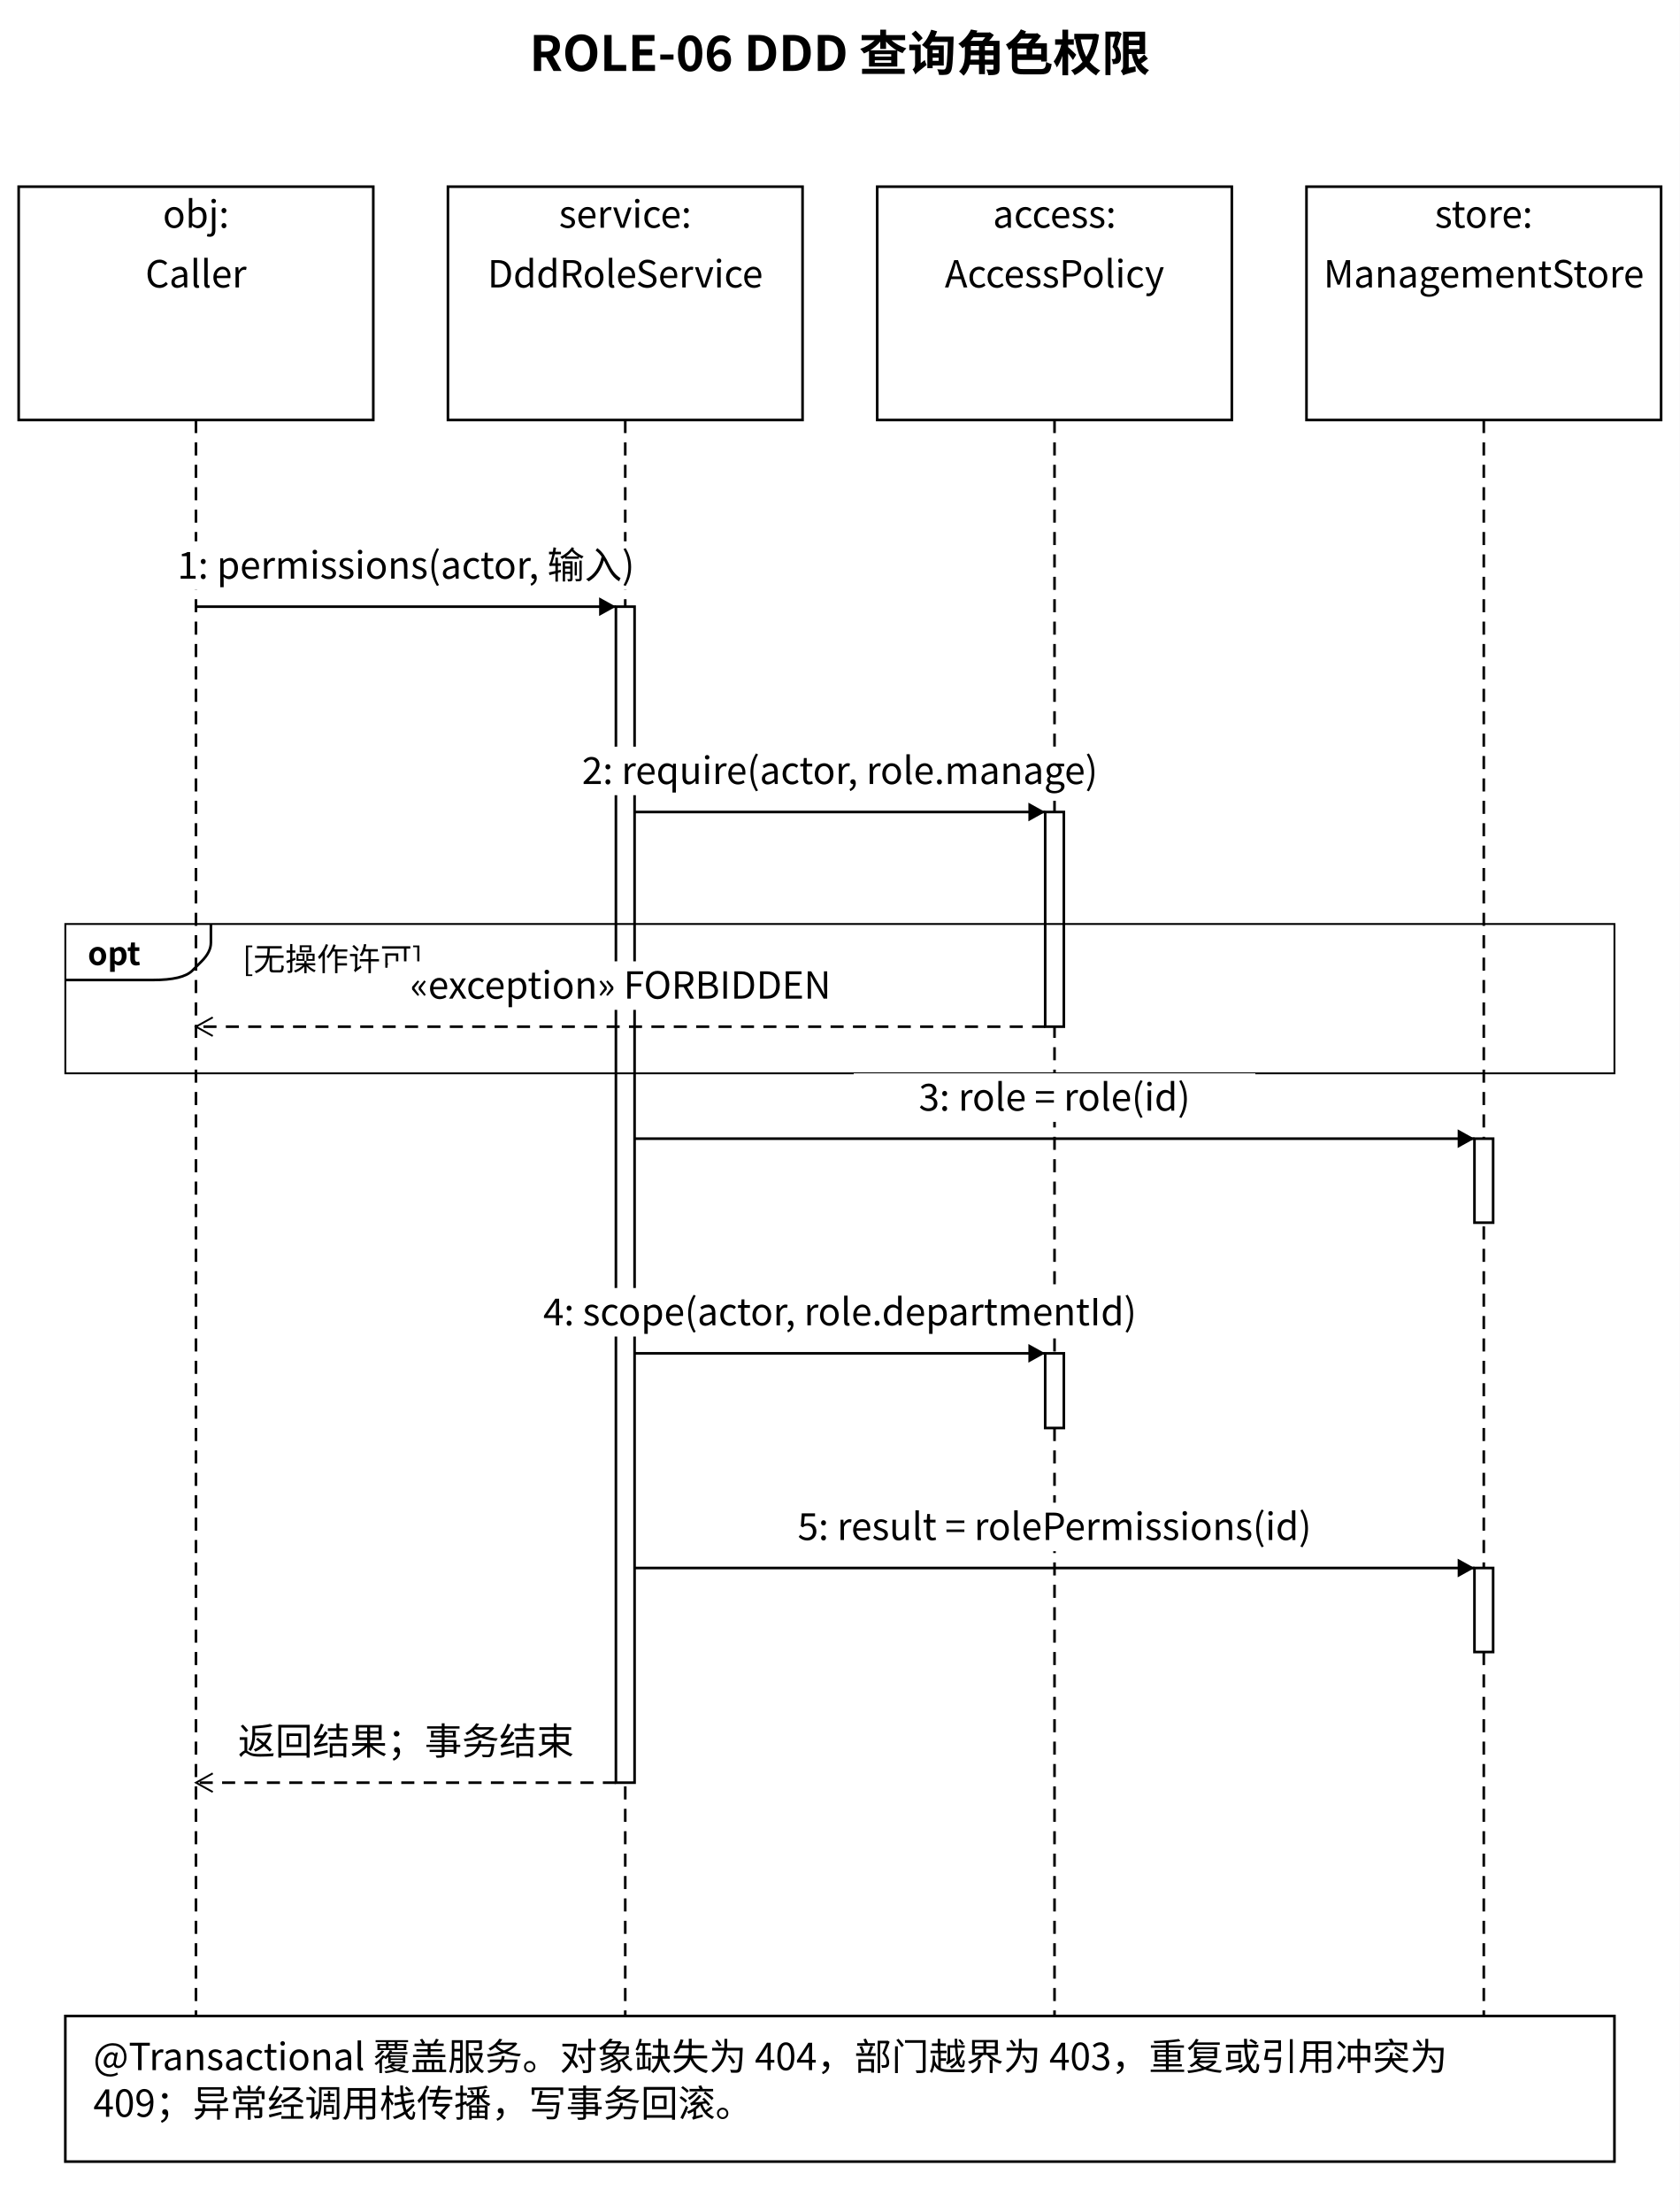
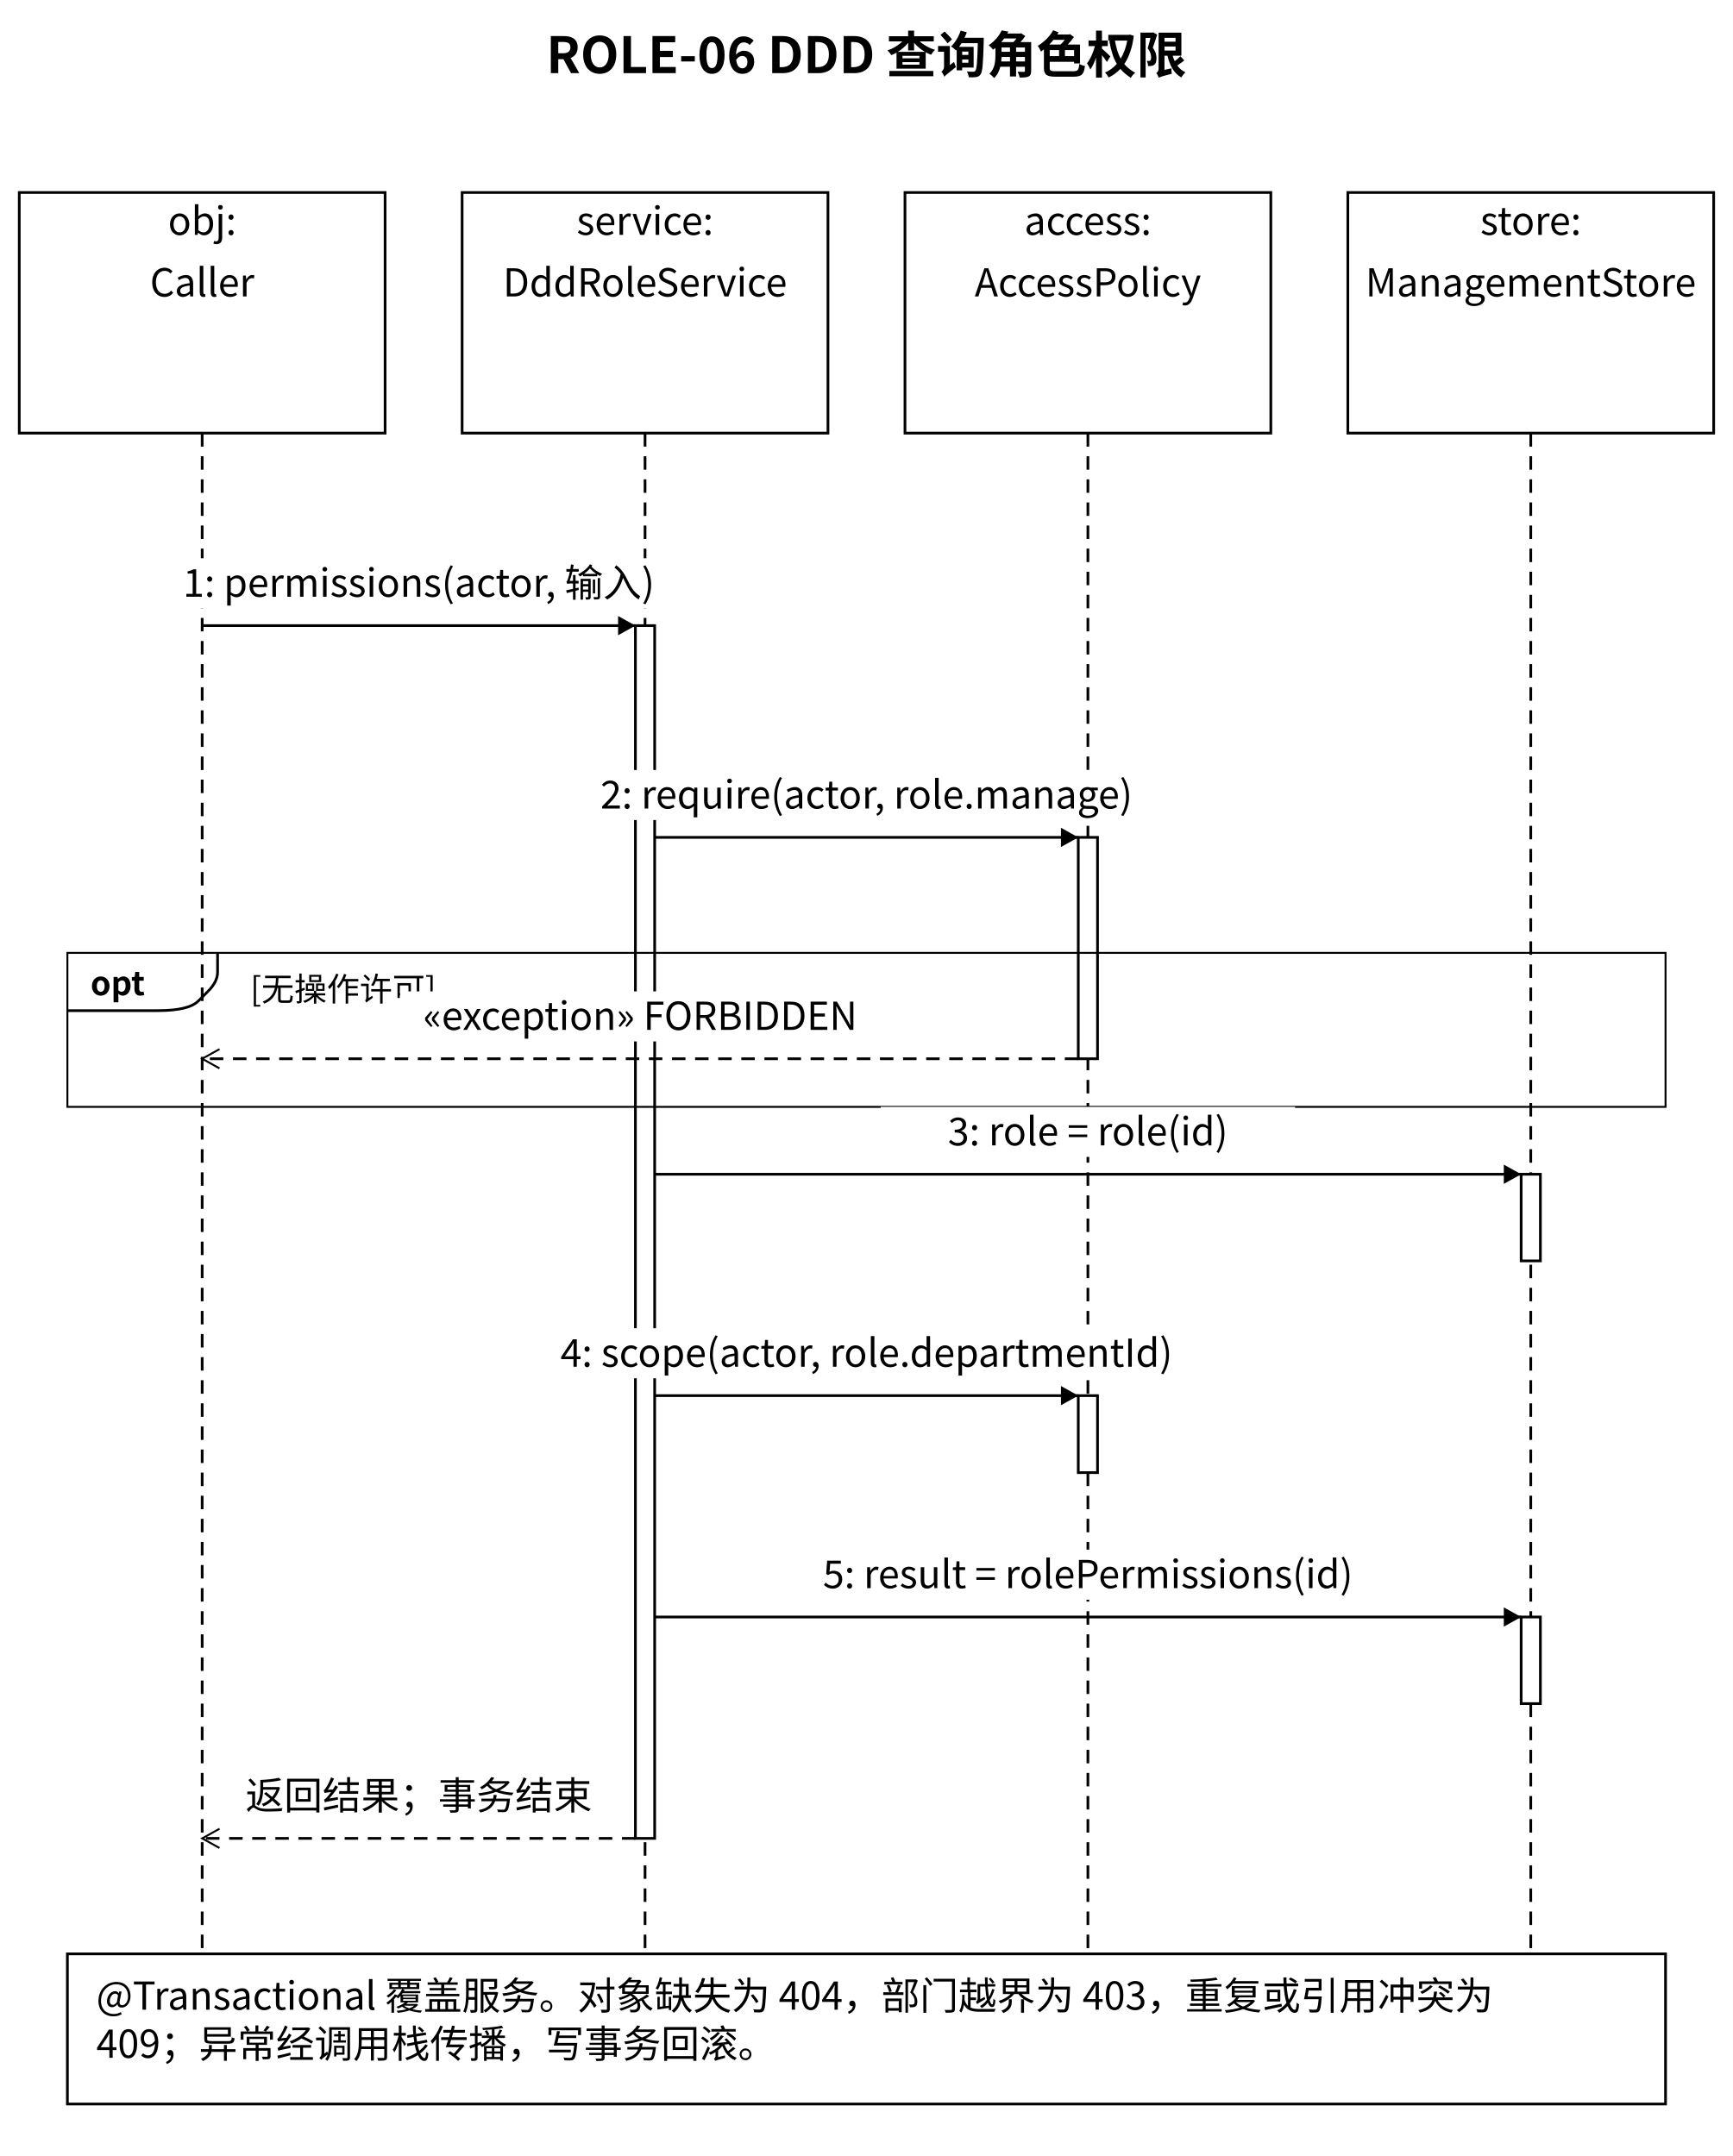
- <svg xmlns="http://www.w3.org/2000/svg" width="900" height="1185" viewBox="0 0 900 1185">
+ <svg xmlns="http://www.w3.org/2000/svg" width="900" height="1120" viewBox="0 0 900 1120">
  <style>text{font-family:'PingFang SC','Microsoft YaHei','Noto Sans CJK SC',system-ui,sans-serif;fill:black}</style>
  <defs>
    <marker id="open" markerWidth="12" markerHeight="12" refX="10" refY="6" orient="auto" markerUnits="userSpaceOnUse">
      <path d="M1,1 L10,6 L1,11" fill="none" stroke="black" />
    </marker>
    <marker id="filled" markerWidth="12" markerHeight="12" refX="10" refY="6" orient="auto" markerUnits="userSpaceOnUse">
      <path d="M1,1 L10,6 L1,11 Z" fill="black" />
    </marker>
    <marker id="triangle" markerWidth="16" markerHeight="16" refX="14" refY="8" orient="auto" markerUnits="userSpaceOnUse">
      <path d="M1,1 L14,8 L1,15 Z" fill="white" stroke="black" />
    </marker>
  </defs>
  <rect width="100%" height="100%" fill="white" />
  <text x="450.0" y="38" font-size="26" text-anchor="middle" font-weight="600">ROLE-06 DDD 查询角色权限</text>
  <rect x="10" y="100" width="190" height="125" rx="0" fill="white" stroke="black" stroke-width="1.4" />
  <text x="105" y="122" font-size="20" text-anchor="middle" font-weight="400">obj:</text>
  <text x="105" y="154" font-size="20" text-anchor="middle" font-weight="400">Caller</text>
-   <path d="M 105,225 L 105,1150" fill="none" stroke="black" stroke-width="1.4" stroke-dasharray="7 5" />
+   <path d="M 105,225 L 105,1085" fill="none" stroke="black" stroke-width="1.4" stroke-dasharray="7 5" />
  <rect x="240" y="100" width="190" height="125" rx="0" fill="white" stroke="black" stroke-width="1.4" />
  <text x="335" y="122" font-size="20" text-anchor="middle" font-weight="400">service:</text>
  <text x="335" y="154" font-size="20" text-anchor="middle" font-weight="400">DddRoleService</text>
-   <path d="M 335,225 L 335,1150" fill="none" stroke="black" stroke-width="1.4" stroke-dasharray="7 5" />
+   <path d="M 335,225 L 335,1085" fill="none" stroke="black" stroke-width="1.4" stroke-dasharray="7 5" />
  <rect x="470" y="100" width="190" height="125" rx="0" fill="white" stroke="black" stroke-width="1.4" />
  <text x="565" y="122" font-size="20" text-anchor="middle" font-weight="400">access:</text>
  <text x="565" y="154" font-size="20" text-anchor="middle" font-weight="400">AccessPolicy</text>
-   <path d="M 565,225 L 565,1150" fill="none" stroke="black" stroke-width="1.4" stroke-dasharray="7 5" />
+   <path d="M 565,225 L 565,1085" fill="none" stroke="black" stroke-width="1.4" stroke-dasharray="7 5" />
  <rect x="700" y="100" width="190" height="125" rx="0" fill="white" stroke="black" stroke-width="1.4" />
  <text x="795" y="122" font-size="20" text-anchor="middle" font-weight="400">store:</text>
  <text x="795" y="154" font-size="20" text-anchor="middle" font-weight="400">ManagementStore</text>
-   <path d="M 795,225 L 795,1150" fill="none" stroke="black" stroke-width="1.4" stroke-dasharray="7 5" />
+   <path d="M 795,225 L 795,1085" fill="none" stroke="black" stroke-width="1.4" stroke-dasharray="7 5" />
  <rect x="330" y="325" width="10" height="630" rx="0" fill="white" stroke="black" stroke-width="1.4" />
  <path d="M 105,325 L 330,325" fill="none" stroke="black" stroke-width="1.4" marker-end="url(#filled)" />
  <rect x="61.4" y="290" width="312.2" height="26" fill="white" />
  <text x="217.5" y="310" font-size="20" text-anchor="middle" font-weight="400">1: permissions(actor, 输入)</text>
  <rect x="560" y="435" width="10" height="115" rx="0" fill="white" stroke="black" stroke-width="1.4" />
  <path d="M 340,435 L 560,435" fill="none" stroke="black" stroke-width="1.4" marker-end="url(#filled)" />
  <rect x="274.0" y="400" width="352" height="26" fill="white" />
  <text x="450.0" y="420" font-size="20" text-anchor="middle" font-weight="400">2: require(actor, role.manage)</text>
  <rect x="35" y="495" width="830" height="80" fill="none" stroke="black" />
  <path d="M 35,525 L 82.0,525.0 Q 98,525 103.0,520.0 L 108.0,515.0 Q 113,510 113.0,505.0 L 113,495" fill="none" stroke="black" stroke-width="1.4" />
  <text x="47" y="517" font-size="17" text-anchor="start" font-weight="600">opt</text>
  <rect x="125" y="503" width="114.38" height="23" fill="white" />
  <text x="130" y="520" font-size="17" text-anchor="start" font-weight="400">[无操作许可]</text>
  <path d="M 560,550 L 105,550" fill="none" stroke="black" stroke-width="1.4" stroke-dasharray="7 5" marker-end="url(#open)" />
  <rect x="207.8" y="515" width="249.4" height="26" fill="white" />
  <text x="332.5" y="535" font-size="20" text-anchor="middle" font-weight="400">«exception» FORBIDDEN</text>
  <rect x="790" y="610" width="10" height="45" rx="0" fill="white" stroke="black" stroke-width="1.4" />
  <path d="M 340,610 L 790,610" fill="none" stroke="black" stroke-width="1.4" marker-end="url(#filled)" />
  <rect x="457.4" y="575" width="215.2" height="26" fill="white" />
  <text x="565.0" y="595" font-size="20" text-anchor="middle" font-weight="400">3: role = role(id)</text>
  <rect x="560" y="725" width="10" height="40" rx="0" fill="white" stroke="black" stroke-width="1.4" />
  <path d="M 340,725 L 560,725" fill="none" stroke="black" stroke-width="1.4" marker-end="url(#filled)" />
  <rect x="251.2" y="690" width="397.6" height="26" fill="white" />
  <text x="450.0" y="710" font-size="20" text-anchor="middle" font-weight="400">4: scope(actor, role.departmentId)</text>
  <rect x="790" y="840" width="10" height="45" rx="0" fill="white" stroke="black" stroke-width="1.4" />
  <path d="M 340,840 L 790,840" fill="none" stroke="black" stroke-width="1.4" marker-end="url(#filled)" />
  <rect x="383.3" y="805" width="363.4" height="26" fill="white" />
  <text x="565.0" y="825" font-size="20" text-anchor="middle" font-weight="400">5: result = rolePermissions(id)</text>
  <path d="M 330,955 L 105,955" fill="none" stroke="black" stroke-width="1.4" stroke-dasharray="7 5" marker-end="url(#open)" />
  <rect x="122.5" y="920" width="190" height="26" fill="white" />
  <text x="217.5" y="940" font-size="20" text-anchor="middle" font-weight="400">返回结果；事务结束</text>
-   <rect x="35" y="1080" width="830" height="78" rx="0" fill="white" stroke="black" stroke-width="1.4" />
-   <text x="50" y="1109" font-size="20" text-anchor="start" font-weight="400">@Transactional 覆盖服务。对象缺失为 404，部门越界为 403，重复或引用冲突为</text>
-   <text x="50" y="1134" font-size="20" text-anchor="start" font-weight="400">409；异常经调用栈传播，写事务回滚。</text>
+   <rect x="35" y="1015" width="830" height="78" rx="0" fill="white" stroke="black" stroke-width="1.4" />
+   <text x="50" y="1044" font-size="20" text-anchor="start" font-weight="400">@Transactional 覆盖服务。对象缺失为 404，部门越界为 403，重复或引用冲突为</text>
+   <text x="50" y="1069" font-size="20" text-anchor="start" font-weight="400">409；异常经调用栈传播，写事务回滚。</text>
</svg>
